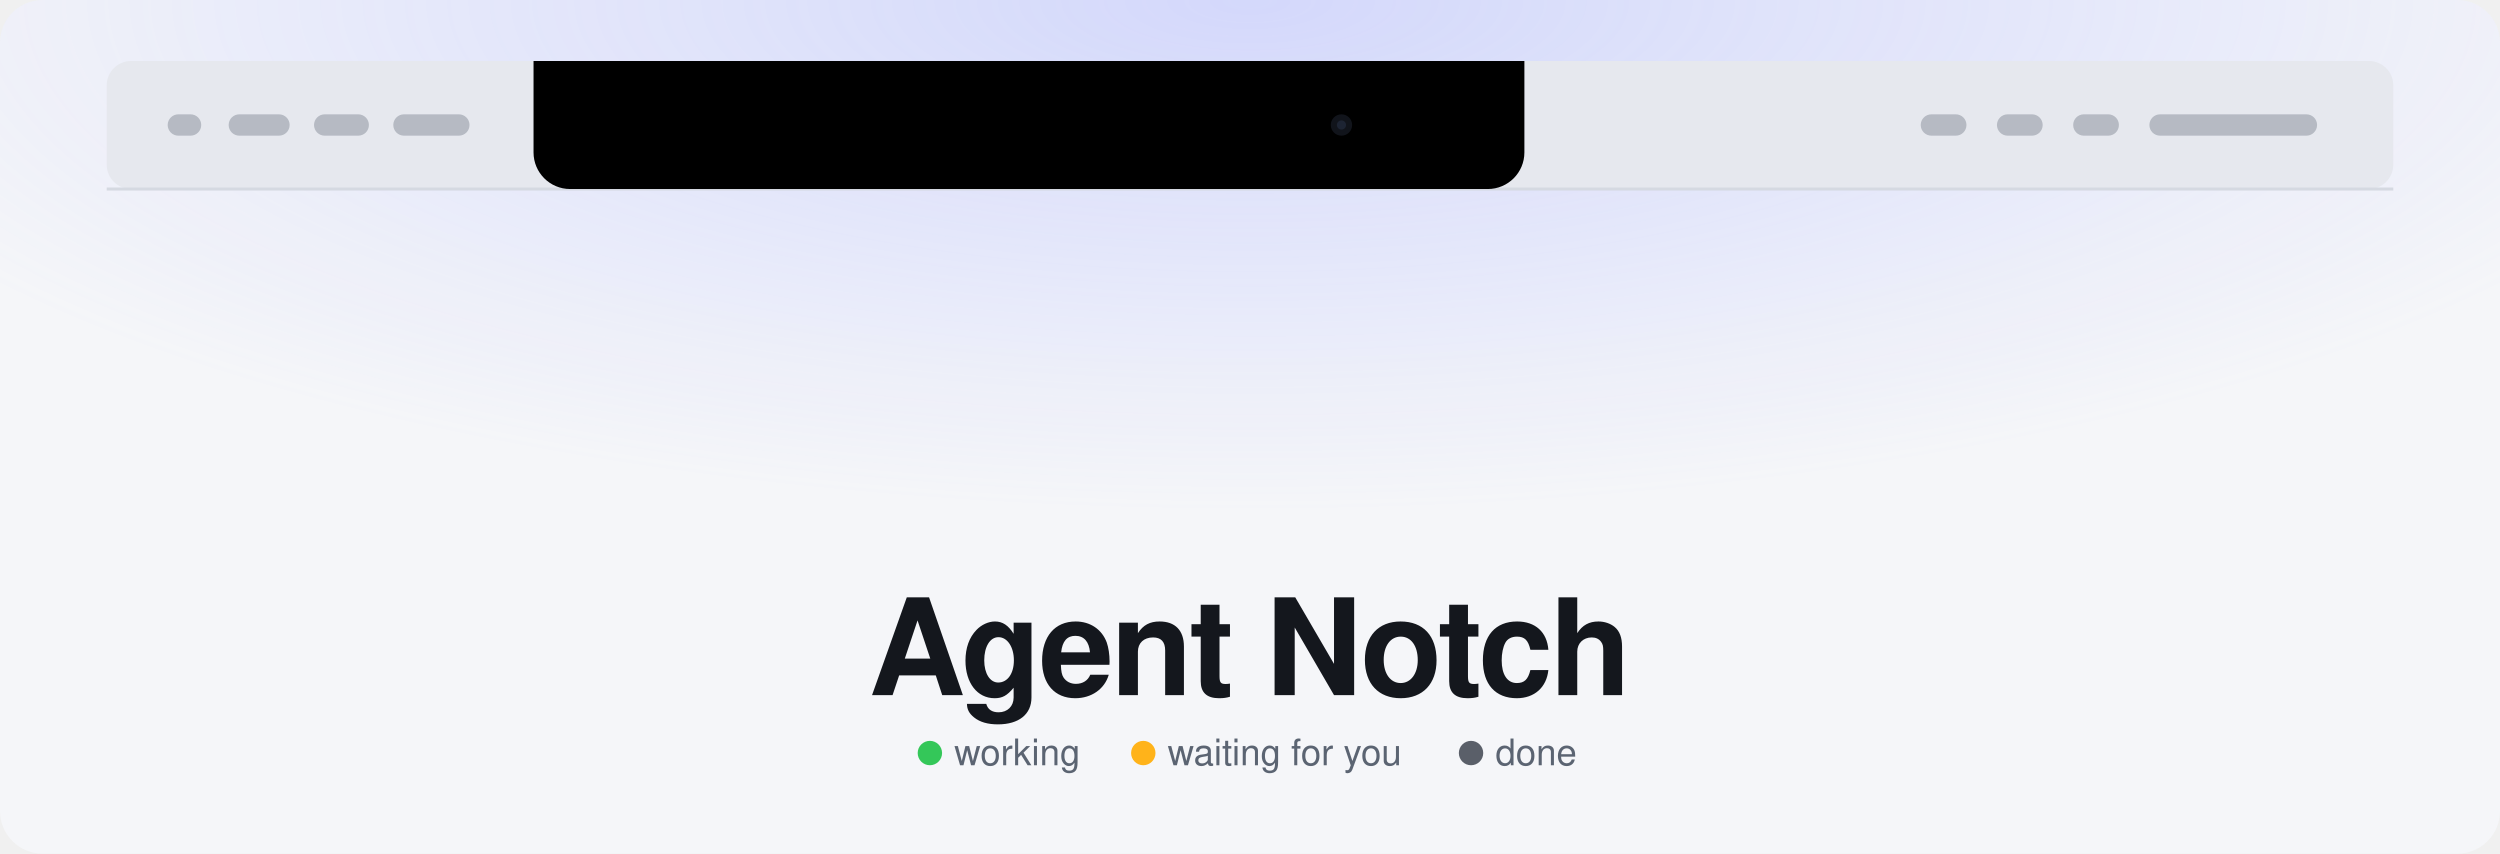
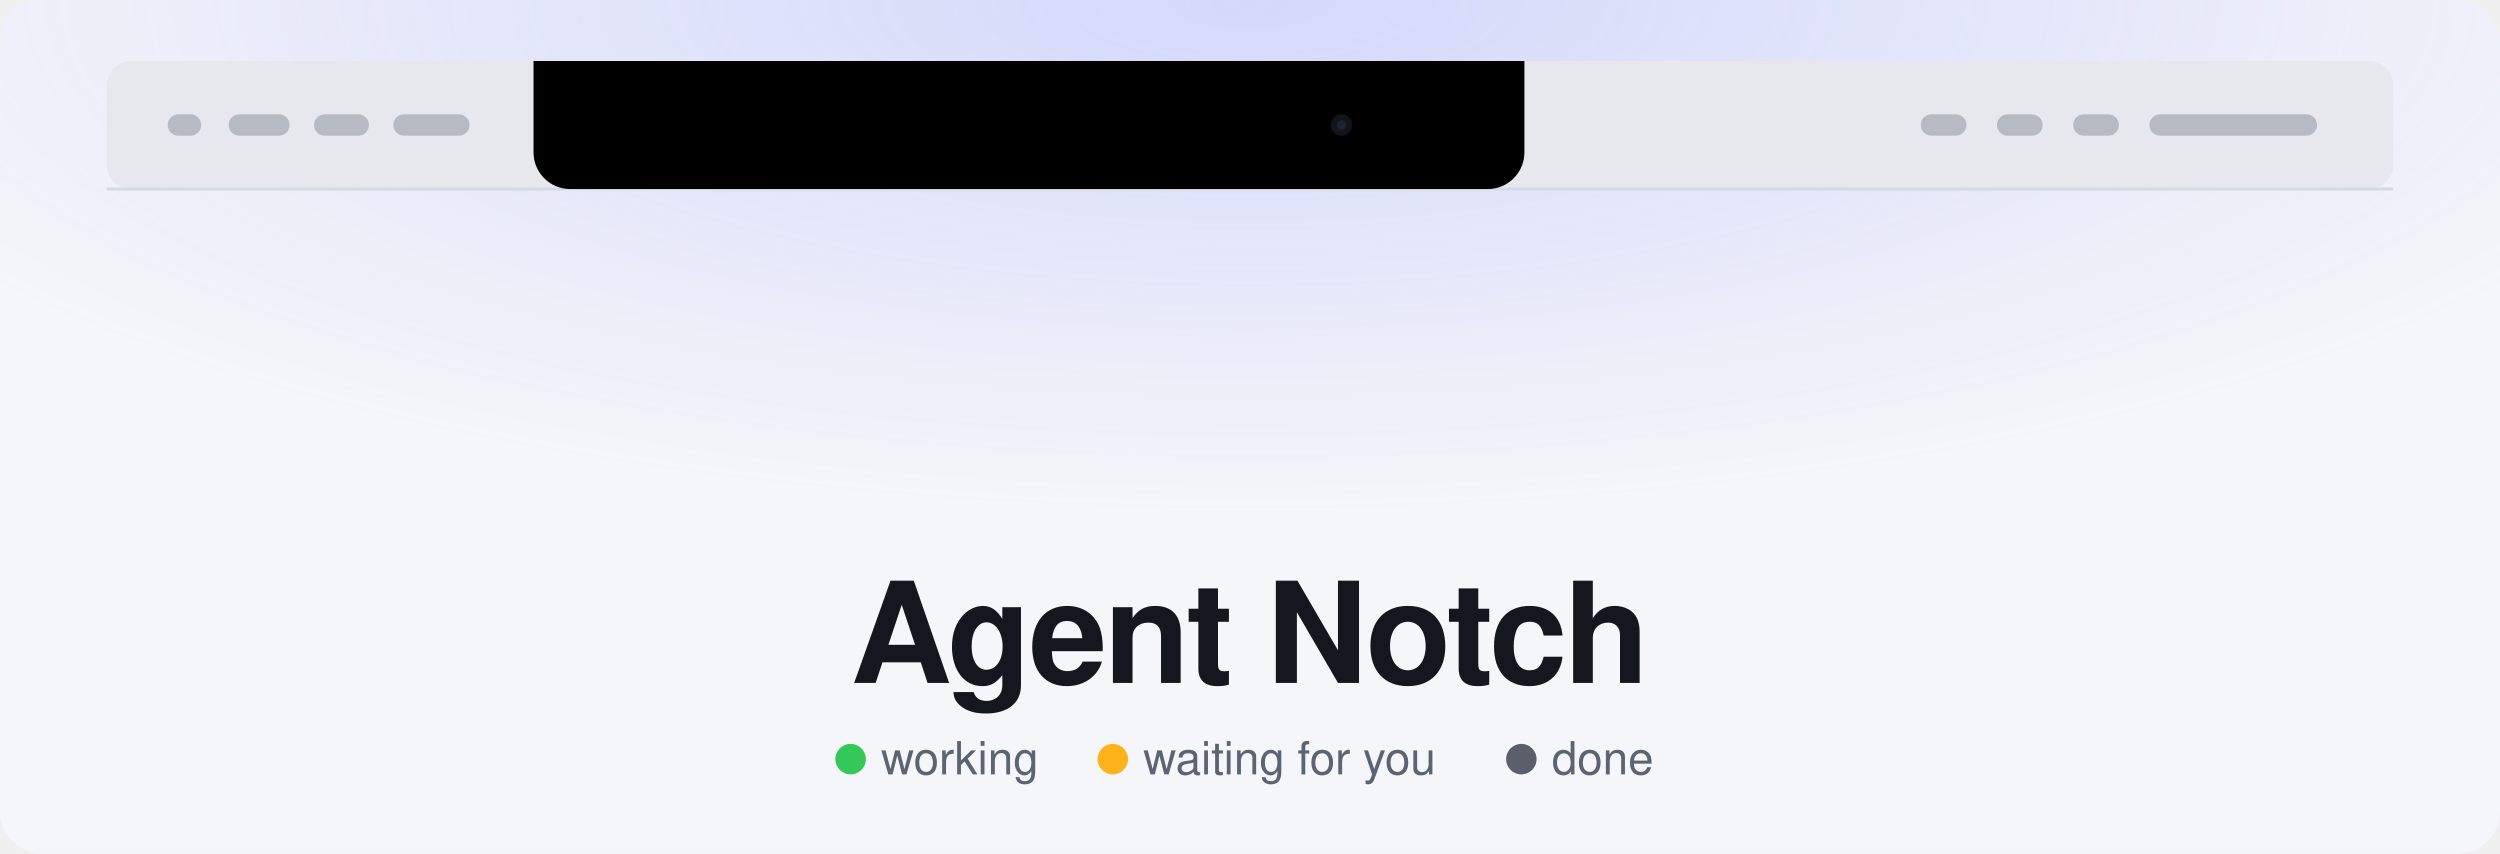
<svg xmlns="http://www.w3.org/2000/svg" viewBox="0 0 1640 560" width="820" height="280" role="img" aria-label="Agent Notch: agent marks beside the notch; one asks for permission and a click allows it">
  <style>
text{font-family:-apple-system,BlinkMacSystemFont,"SF Pro Display","Segoe UI",Helvetica,Arial,sans-serif}
.mono{font-family:ui-monospace,SFMono-Regular,Menlo,Consolas,monospace}
.m{opacity:0;animation:mk 8s ease-out infinite}
.m1{animation-delay:0s} .m2{animation-name:mk2} .m3{animation-name:mk3} .m5{animation-name:mk5}
.wait{animation:mk4 8s ease-out infinite,wt 8s linear infinite}
@keyframes mk{0%{opacity:0}4%,94%{opacity:1}100%{opacity:0}}
@keyframes mk2{0%,5%{opacity:0}9%,94%{opacity:1}100%{opacity:0}}
@keyframes mk3{0%,8%{opacity:0}12%,94%{opacity:1}100%{opacity:0}}
@keyframes mk4{0%,11%{opacity:0}15%,94%{opacity:1}100%{opacity:0}}
@keyframes mk5{0%,14%{opacity:0}18%,94%{opacity:1}100%{opacity:0}}
@keyframes wt{0%,19%{fill:#34c759}21%,29%{fill:#ffb31a}33%{fill:#b07a10}37%{fill:#ffb31a}41%{fill:#b07a10}45%,58%{fill:#ffb31a}60%,100%{fill:#34c759}}
.ring{fill:none;stroke:#ffb31a;stroke-width:3;opacity:0;transform-box:fill-box;transform-origin:center;animation:ring 8s ease-out infinite}
@keyframes ring{0%,20%{opacity:0;transform:scale(1)}21%{opacity:.9;transform:scale(1)}33%{opacity:0;transform:scale(2.4)}34%{opacity:.9;transform:scale(1)}46%{opacity:0;transform:scale(2.4)}100%{opacity:0}}
.card{opacity:0;animation:card 8s cubic-bezier(.2,.8,.2,1) infinite}
@keyframes card{0%,22%{opacity:0;transform:translateY(-26px)}26%,66%{opacity:1;transform:translateY(0)}71%,100%{opacity:0;transform:translateY(-26px)}}
.allow{animation:allow 8s linear infinite}
@keyframes allow{0%,57%{fill:#34c759}58%,61%{fill:#7ee29a}63%,100%{fill:#34c759}}
.cur{opacity:0;animation:cur 8s cubic-bezier(.4,0,.2,1) infinite}
@keyframes cur{0%,36%{opacity:0;transform:translate(260px,90px)}39%{opacity:1;transform:translate(260px,90px)}55%{opacity:1;transform:translate(0,0)}58%{transform:translate(0,0) scale(.86)}60%{transform:translate(0,0) scale(1)}64%{opacity:1}68%,100%{opacity:0;transform:translate(0,0)}}
@media (prefers-reduced-motion:reduce){.m,.wait{animation:none;opacity:1}.card,.cur,.ring{animation:none}}
</style>
  <defs>
    <radialGradient id="glow" cx="50%" cy="0%" r="60%">
      <stop offset="0" stop-color="#7d8cff" stop-opacity=".28" />
      <stop offset="1" stop-color="#7d8cff" stop-opacity="0" />
    </radialGradient>
    <filter id="sh" x="-20%" y="-20%" width="140%" height="160%">
      <feDropShadow dx="0" dy="14" stdDeviation="18" flood-color="#000" flood-opacity=".35" />
    </filter>
  </defs>
  <rect width="1640" height="560" rx="28" fill="#f5f6f9" />
  <rect width="1640" height="560" rx="28" fill="url(#glow)" />
  <rect x="70" y="40" width="1500" height="84" rx="16" fill="#e6e8ee" />
  <line x1="70" y1="124" x2="1570" y2="124" stroke="#d5d9e1" stroke-width="2" />
  <rect x="110" y="75.0" width="22" height="14" rx="7" fill="#5b6472" opacity=".35" />
  <rect x="150" y="75.0" width="40" height="14" rx="7" fill="#5b6472" opacity=".35" />
  <rect x="206" y="75.0" width="36" height="14" rx="7" fill="#5b6472" opacity=".35" />
  <rect x="258" y="75.0" width="50" height="14" rx="7" fill="#5b6472" opacity=".35" />
  <rect x="1260" y="75.0" width="30" height="14" rx="7" fill="#5b6472" opacity=".35" />
  <rect x="1310" y="75.0" width="30" height="14" rx="7" fill="#5b6472" opacity=".35" />
  <rect x="1360" y="75.0" width="30" height="14" rx="7" fill="#5b6472" opacity=".35" />
  <rect x="1410" y="75.0" width="110" height="14" rx="7" fill="#5b6472" opacity=".35" />
  <path d="M350.0 40 H1000.0 V100 a24 24 0 0 1 -24 24 H374.0 a24 24 0 0 1 -24 -24 Z" fill="#000" />
  <circle cx="880.0" cy="82.0" r="7" fill="#11141b" />
  <circle cx="880.0" cy="82.0" r="3" fill="#1d2433" />
  <circle class="m m1" cx="408.0" cy="82.0" r="17.0" fill="#34c759" />
  <circle class="m m2" cx="445.0" cy="82.0" r="9.5" fill="#34c759" />
  <rect class="m m3" x="481.0" y="65.0" width="34" height="34" rx="9.18" fill="#34c759" />
  <circle class="m m4 wait" cx="558.0" cy="82.0" r="17.0" fill="#34c759" />
  <rect class="m m5" x="597.0" y="65.0" width="34" height="34" rx="9.18" fill="#5a5f69" />
  <circle class="ring" cx="558.0" cy="82.0" r="17" />
  <g class="card" filter="url(#sh)">
    <rect x="570.0" y="142" width="500" height="176" rx="20" fill="#16181e" stroke="#2c303a" stroke-width="2" />
    <circle cx="604.0" cy="180" r="9" fill="#ffb31a" />
    <text x="626.0" y="188" font-size="23" font-weight="600" fill="#f2f4f8">Bash command</text>
    <text x="1046.0" y="188" font-size="20" text-anchor="end" fill="#8b93a1">wedding-app</text>
    <text class="mono" x="594.0" y="232" font-size="22" fill="#d7dbe3">pnpm --filter api test</text>
    <rect class="allow" x="594.0" y="258" width="214" height="42" rx="11" fill="#34c759" />
    <text x="701.0" y="286" font-size="20" font-weight="600" text-anchor="middle" fill="#06210f">Allow  ⌃⌥Y</text>
    <rect x="824.0" y="258" width="214" height="42" rx="11" fill="#2a2d35" />
    <text x="931.0" y="286" font-size="20" font-weight="600" text-anchor="middle" fill="#d7dbe3">Deny  ⌃⌥N</text>
  </g>
  <g transform="translate(714.0,284)">
    <g class="cur">
      <path d="M0 0 L0 30 L8 23 L13 35 L19 32 L14 21 L24 21 Z" fill="#fff" stroke="#000" stroke-width="2" stroke-linejoin="round" />
    </g>
  </g>
-   <text x="820.0" y="456" font-size="88" font-weight="700" text-anchor="middle" letter-spacing="-2" fill="#14171d">Agent Notch</text>
-   <g transform="translate(610.0,502)" font-size="24" fill="#5b6472">
-     <circle cx="0" cy="-8" r="8" fill="#34c759" />
-     <text x="16" y="0">working</text>
-     <circle cx="140" cy="-8" r="8" fill="#ffb31a" />
-     <text x="156" y="0">waiting for you</text>
-     <circle cx="355" cy="-8" r="8" fill="#5a5f69" />
-     <text x="371" y="0">done</text>
+   <text x="820.0" y="448" font-size="92" font-weight="700" text-anchor="middle" letter-spacing="-2" fill="#14171d">Agent Notch</text>
+   <g transform="translate(558.0,508)" font-size="30" fill="#5b6472">
+     <circle cx="0" cy="-10" r="10" fill="#34c759" />
+     <text x="20" y="0">working</text>
+     <circle cx="172" cy="-10" r="10" fill="#ffb31a" />
+     <text x="192" y="0">waiting for you</text>
+     <circle cx="440" cy="-10" r="10" fill="#5a5f69" />
+     <text x="460" y="0">done</text>
  </g>
</svg>
